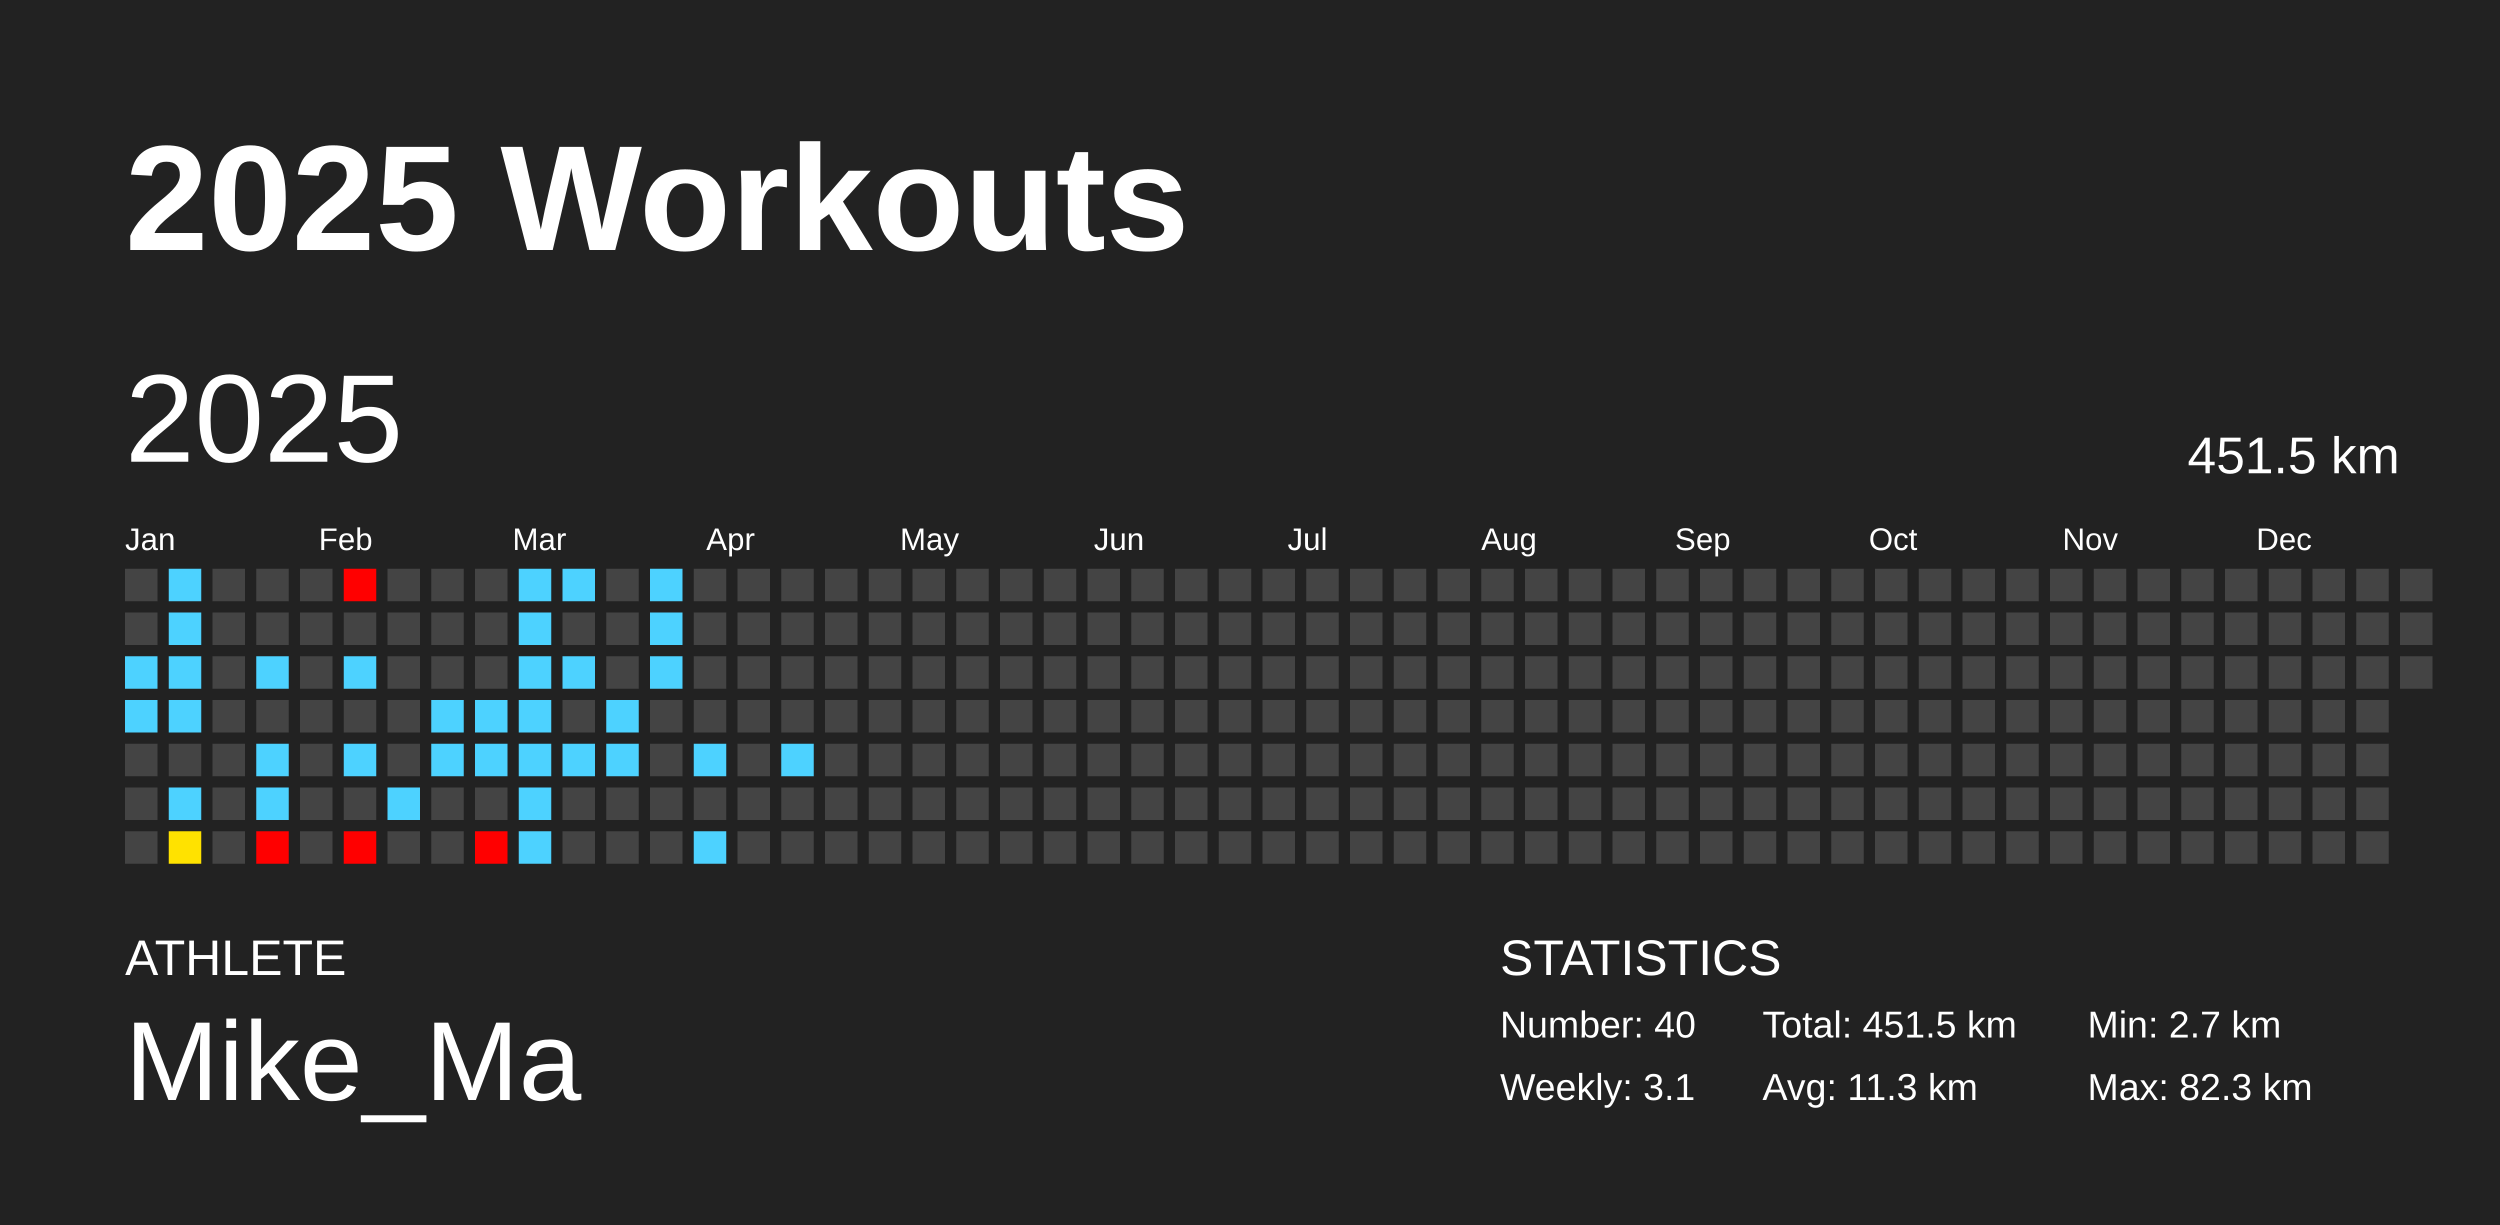
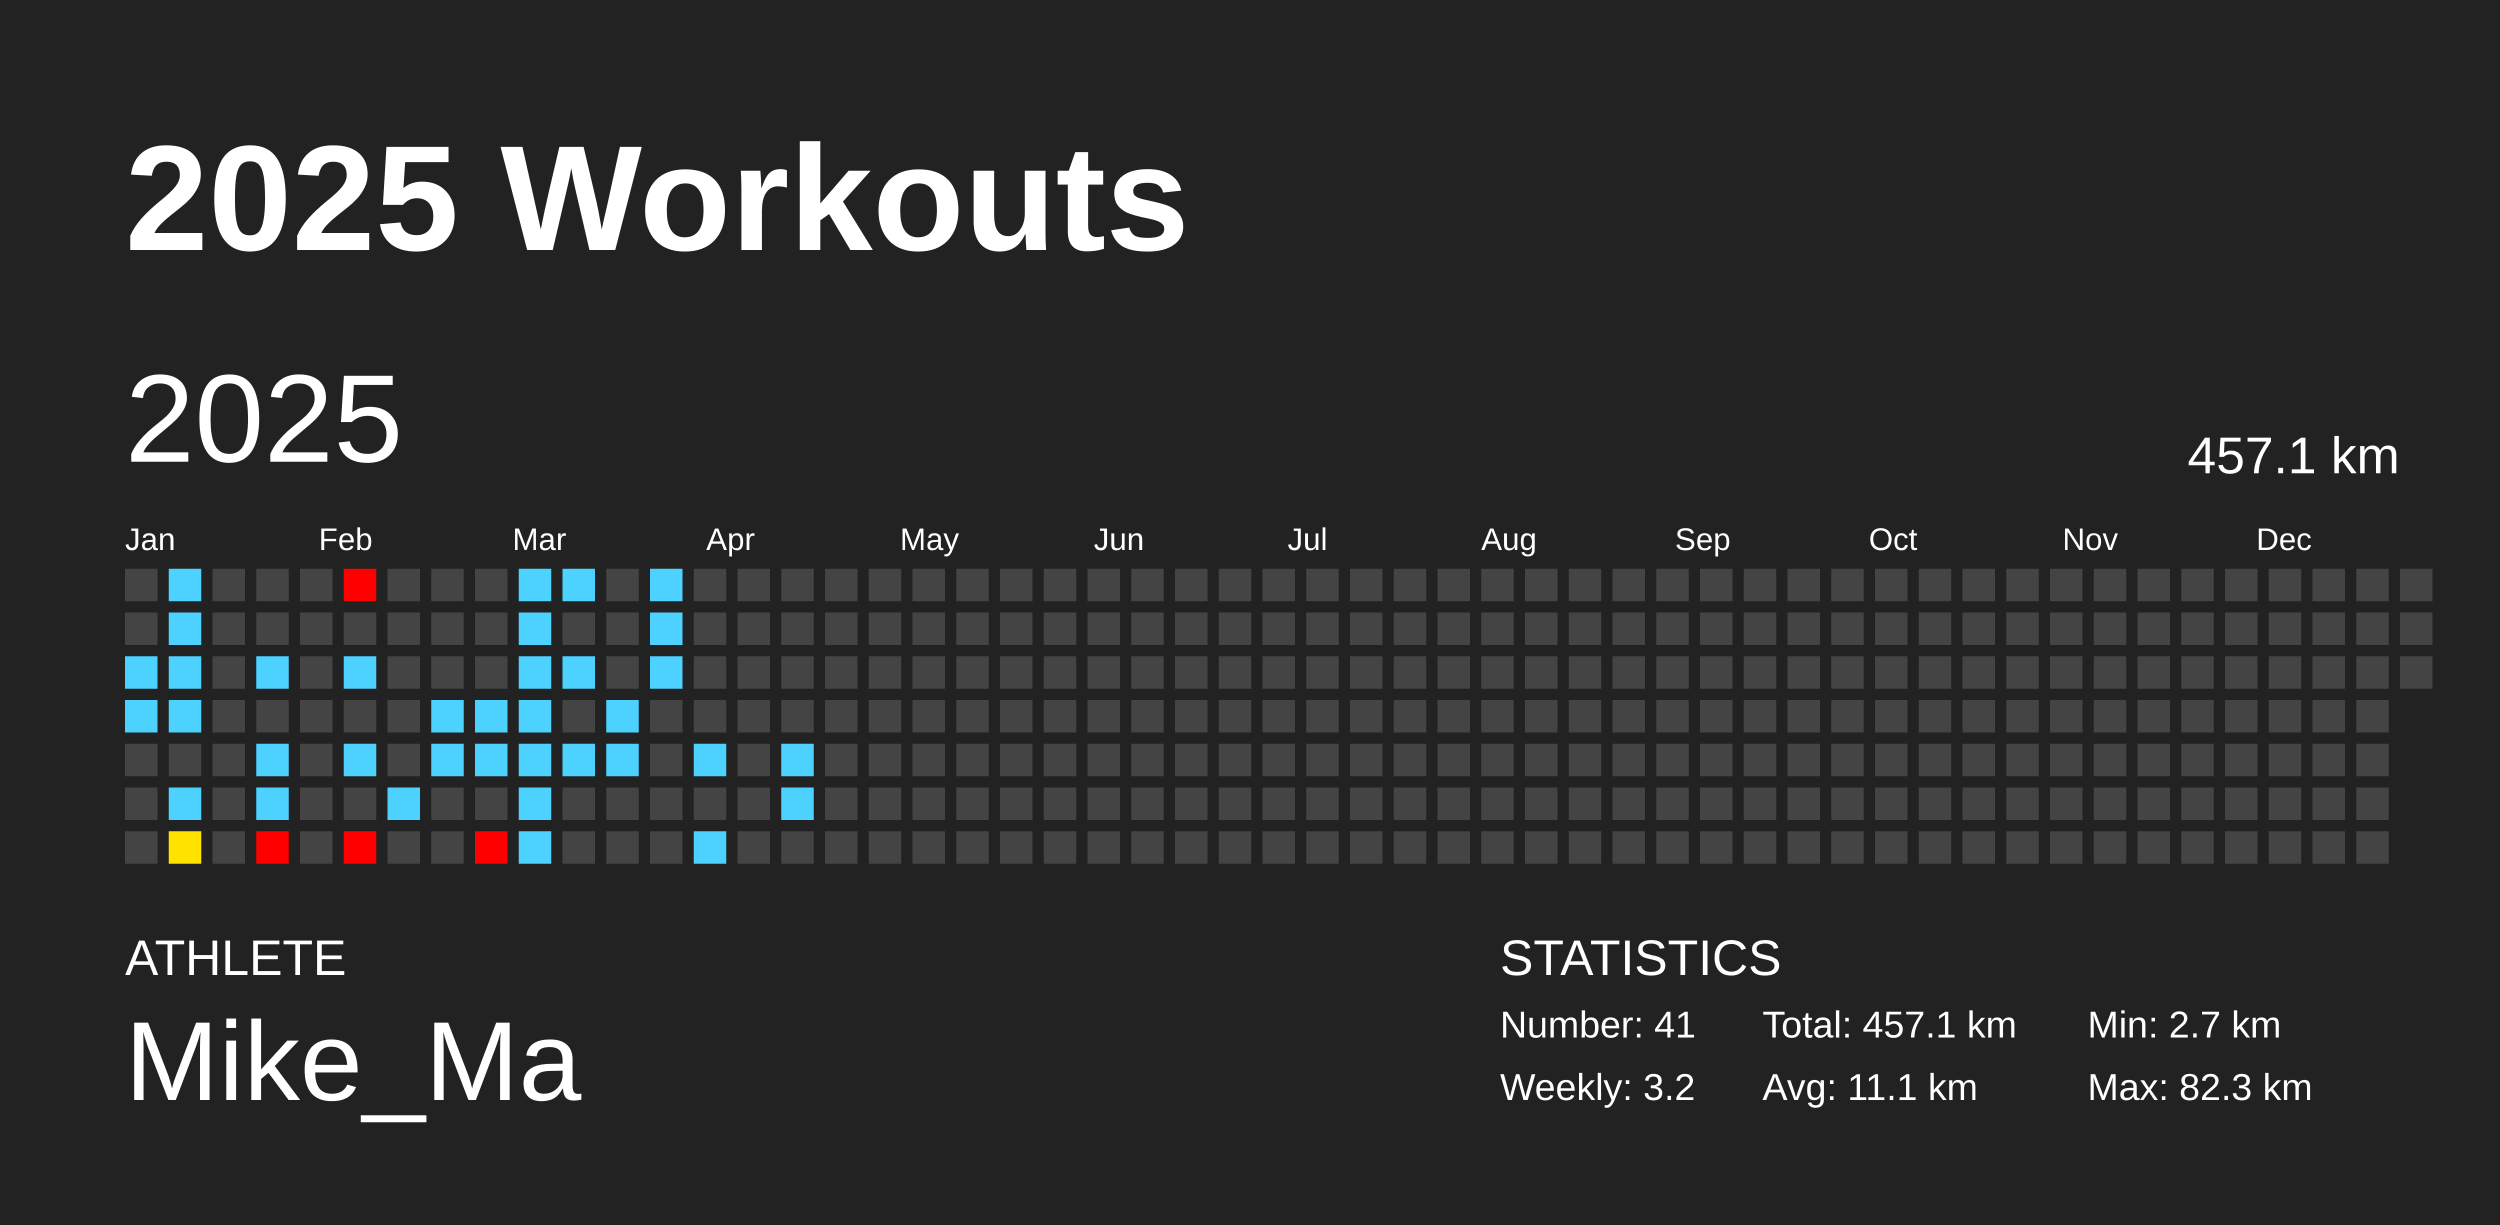
<svg xmlns="http://www.w3.org/2000/svg" baseProfile="full" height="98mm" version="1.1" viewBox="0,0,200,98" width="200mm">
  <defs />
  <rect fill="#222222" height="98" width="200" x="0" y="0" />
  <text fill="#FFFFFF" style="font-size:12px; font-family:Arial; font-weight:bold;" x="10" y="20">2025 Workouts</text>
  <text fill="#FFFFFF" style="font-size:4px; font-family:Arial" x="10" y="78">ATHLETE</text>
  <text fill="#FFFFFF" style="font-size:9px; font-family:Arial" x="10" y="88">Mike_Ma</text>
  <text fill="#FFFFFF" style="font-size:4px; font-family:Arial" x="120" y="78">STATISTICS</text>
-   <text fill="#FFFFFF" style="font-size:3px; font-family:Arial" x="120" y="83">Number: 40</text>
-   <text fill="#FFFFFF" style="font-size:3px; font-family:Arial" x="120" y="88">Weekly: 3.1</text>
-   <text fill="#FFFFFF" style="font-size:3px; font-family:Arial" x="141" y="83">Total: 451.5 km</text>
-   <text fill="#FFFFFF" style="font-size:3px; font-family:Arial" x="141" y="88">Avg: 11.3 km</text>
+   <text fill="#FFFFFF" style="font-size:3px; font-family:Arial" x="120" y="83">Number: 41</text>
+   <text fill="#FFFFFF" style="font-size:3px; font-family:Arial" x="120" y="88">Weekly: 3.2</text>
+   <text fill="#FFFFFF" style="font-size:3px; font-family:Arial" x="141" y="83">Total: 457.1 km</text>
+   <text fill="#FFFFFF" style="font-size:3px; font-family:Arial" x="141" y="88">Avg: 11.1 km</text>
  <text fill="#FFFFFF" style="font-size:3px; font-family:Arial" x="167" y="83">Min: 2.7 km</text>
  <text fill="#FFFFFF" style="font-size:3px; font-family:Arial" x="167" y="88">Max: 82.3 km</text>
  <text dominant-baseline="hanging" fill="#FFFFFF" style="font-size:10.0px; font-family:Arial;" x="10" y="30">2025</text>
-   <text dominant-baseline="hanging" fill="#FFFFFF" style="font-size:4.125px; font-family:Arial;" x="175" y="35">451.5 km</text>
+   <text dominant-baseline="hanging" fill="#FFFFFF" style="font-size:4.125px; font-family:Arial;" x="175" y="35">457.1 km</text>
  <text fill="#FFFFFF" style="font-size:2.5px; font-family:Arial" x="10.0" y="44">Jan</text>
  <text fill="#FFFFFF" style="font-size:2.5px; font-family:Arial" x="25.5" y="44">Feb</text>
  <text fill="#FFFFFF" style="font-size:2.5px; font-family:Arial" x="41.0" y="44">Mar</text>
  <text fill="#FFFFFF" style="font-size:2.5px; font-family:Arial" x="56.5" y="44">Apr</text>
  <text fill="#FFFFFF" style="font-size:2.5px; font-family:Arial" x="72.0" y="44">May</text>
  <text fill="#FFFFFF" style="font-size:2.5px; font-family:Arial" x="87.5" y="44">Jun</text>
  <text fill="#FFFFFF" style="font-size:2.5px; font-family:Arial" x="103.0" y="44">Jul</text>
  <text fill="#FFFFFF" style="font-size:2.5px; font-family:Arial" x="118.5" y="44">Aug</text>
  <text fill="#FFFFFF" style="font-size:2.5px; font-family:Arial" x="134.0" y="44">Sep</text>
  <text fill="#FFFFFF" style="font-size:2.5px; font-family:Arial" x="149.5" y="44">Oct</text>
  <text fill="#FFFFFF" style="font-size:2.5px; font-family:Arial" x="165.0" y="44">Nov</text>
  <text fill="#FFFFFF" style="font-size:2.5px; font-family:Arial" x="180.5" y="44">Dec</text>
  <rect fill="#444444" height="2.6" width="2.6" x="10.0" y="45.5" />
  <rect fill="#444444" height="2.6" width="2.6" x="10.0" y="49.0" />
  <rect fill="#4dd2ff" height="2.6" width="2.6" x="10.0" y="52.5" />
  <rect fill="#4dd2ff" height="2.6" width="2.6" x="10.0" y="56.0" />
  <rect fill="#444444" height="2.6" width="2.6" x="10.0" y="59.5" />
  <rect fill="#444444" height="2.6" width="2.6" x="10.0" y="63.0" />
  <rect fill="#444444" height="2.6" width="2.6" x="10.0" y="66.5" />
  <rect fill="#4dd2ff" height="2.6" width="2.6" x="13.5" y="45.5" />
  <rect fill="#4dd2ff" height="2.6" width="2.6" x="13.5" y="49.0" />
  <rect fill="#4dd2ff" height="2.6" width="2.6" x="13.5" y="52.5" />
  <rect fill="#4dd2ff" height="2.6" width="2.6" x="13.5" y="56.0" />
  <rect fill="#444444" height="2.6" width="2.6" x="13.5" y="59.5" />
  <rect fill="#4dd2ff" height="2.6" width="2.6" x="13.5" y="63.0" />
  <rect fill="#ffe200" height="2.6" width="2.6" x="13.5" y="66.5" />
  <rect fill="#444444" height="2.6" width="2.6" x="17.0" y="45.5" />
  <rect fill="#444444" height="2.6" width="2.6" x="17.0" y="49.0" />
  <rect fill="#444444" height="2.6" width="2.6" x="17.0" y="52.5" />
  <rect fill="#444444" height="2.6" width="2.6" x="17.0" y="56.0" />
  <rect fill="#444444" height="2.6" width="2.6" x="17.0" y="59.5" />
  <rect fill="#444444" height="2.6" width="2.6" x="17.0" y="63.0" />
  <rect fill="#444444" height="2.6" width="2.6" x="17.0" y="66.5" />
  <rect fill="#444444" height="2.6" width="2.6" x="20.5" y="45.5" />
  <rect fill="#444444" height="2.6" width="2.6" x="20.5" y="49.0" />
  <rect fill="#4dd2ff" height="2.6" width="2.6" x="20.5" y="52.5" />
  <rect fill="#444444" height="2.6" width="2.6" x="20.5" y="56.0" />
  <rect fill="#4dd2ff" height="2.6" width="2.6" x="20.5" y="59.5" />
  <rect fill="#4dd2ff" height="2.6" width="2.6" x="20.5" y="63.0" />
  <rect fill="red" height="2.6" width="2.6" x="20.5" y="66.5" />
  <rect fill="#444444" height="2.6" width="2.6" x="24.0" y="45.5" />
  <rect fill="#444444" height="2.6" width="2.6" x="24.0" y="49.0" />
  <rect fill="#444444" height="2.6" width="2.6" x="24.0" y="52.5" />
  <rect fill="#444444" height="2.6" width="2.6" x="24.0" y="56.0" />
  <rect fill="#444444" height="2.6" width="2.6" x="24.0" y="59.5" />
  <rect fill="#444444" height="2.6" width="2.6" x="24.0" y="63.0" />
  <rect fill="#444444" height="2.6" width="2.6" x="24.0" y="66.5" />
  <rect fill="red" height="2.6" width="2.6" x="27.5" y="45.5" />
  <rect fill="#444444" height="2.6" width="2.6" x="27.5" y="49.0" />
  <rect fill="#4dd2ff" height="2.6" width="2.6" x="27.5" y="52.5" />
  <rect fill="#444444" height="2.6" width="2.6" x="27.5" y="56.0" />
  <rect fill="#4dd2ff" height="2.6" width="2.6" x="27.5" y="59.5" />
  <rect fill="#444444" height="2.6" width="2.6" x="27.5" y="63.0" />
  <rect fill="red" height="2.6" width="2.6" x="27.5" y="66.5" />
  <rect fill="#444444" height="2.6" width="2.6" x="31.0" y="45.5" />
  <rect fill="#444444" height="2.6" width="2.6" x="31.0" y="49.0" />
  <rect fill="#444444" height="2.6" width="2.6" x="31.0" y="52.5" />
  <rect fill="#444444" height="2.6" width="2.6" x="31.0" y="56.0" />
  <rect fill="#444444" height="2.6" width="2.6" x="31.0" y="59.5" />
  <rect fill="#4dd2ff" height="2.6" width="2.6" x="31.0" y="63.0" />
  <rect fill="#444444" height="2.6" width="2.6" x="31.0" y="66.5" />
  <rect fill="#444444" height="2.6" width="2.6" x="34.5" y="45.5" />
  <rect fill="#444444" height="2.6" width="2.6" x="34.5" y="49.0" />
  <rect fill="#444444" height="2.6" width="2.6" x="34.5" y="52.5" />
  <rect fill="#4dd2ff" height="2.6" width="2.6" x="34.5" y="56.0" />
  <rect fill="#4dd2ff" height="2.6" width="2.6" x="34.5" y="59.5" />
  <rect fill="#444444" height="2.6" width="2.6" x="34.5" y="63.0" />
  <rect fill="#444444" height="2.6" width="2.6" x="34.5" y="66.5" />
  <rect fill="#444444" height="2.6" width="2.6" x="38.0" y="45.5" />
  <rect fill="#444444" height="2.6" width="2.6" x="38.0" y="49.0" />
  <rect fill="#444444" height="2.6" width="2.6" x="38.0" y="52.5" />
  <rect fill="#4dd2ff" height="2.6" width="2.6" x="38.0" y="56.0" />
  <rect fill="#4dd2ff" height="2.6" width="2.6" x="38.0" y="59.5" />
  <rect fill="#444444" height="2.6" width="2.6" x="38.0" y="63.0" />
  <rect fill="red" height="2.6" width="2.6" x="38.0" y="66.5" />
  <rect fill="#4dd2ff" height="2.6" width="2.6" x="41.5" y="45.5" />
  <rect fill="#4dd2ff" height="2.6" width="2.6" x="41.5" y="49.0" />
  <rect fill="#4dd2ff" height="2.6" width="2.6" x="41.5" y="52.5" />
  <rect fill="#4dd2ff" height="2.6" width="2.6" x="41.5" y="56.0" />
  <rect fill="#4dd2ff" height="2.6" width="2.6" x="41.5" y="59.5" />
  <rect fill="#4dd2ff" height="2.6" width="2.6" x="41.5" y="63.0" />
  <rect fill="#4dd2ff" height="2.6" width="2.6" x="41.5" y="66.5" />
  <rect fill="#4dd2ff" height="2.6" width="2.6" x="45.0" y="45.5" />
  <rect fill="#444444" height="2.6" width="2.6" x="45.0" y="49.0" />
  <rect fill="#4dd2ff" height="2.6" width="2.6" x="45.0" y="52.5" />
  <rect fill="#444444" height="2.6" width="2.6" x="45.0" y="56.0" />
  <rect fill="#4dd2ff" height="2.6" width="2.6" x="45.0" y="59.5" />
  <rect fill="#444444" height="2.6" width="2.6" x="45.0" y="63.0" />
  <rect fill="#444444" height="2.6" width="2.6" x="45.0" y="66.5" />
  <rect fill="#444444" height="2.6" width="2.6" x="48.5" y="45.5" />
  <rect fill="#444444" height="2.6" width="2.6" x="48.5" y="49.0" />
  <rect fill="#444444" height="2.6" width="2.6" x="48.5" y="52.5" />
  <rect fill="#4dd2ff" height="2.6" width="2.6" x="48.5" y="56.0" />
  <rect fill="#4dd2ff" height="2.6" width="2.6" x="48.5" y="59.5" />
  <rect fill="#444444" height="2.6" width="2.6" x="48.5" y="63.0" />
  <rect fill="#444444" height="2.6" width="2.6" x="48.5" y="66.5" />
  <rect fill="#4dd2ff" height="2.6" width="2.6" x="52.0" y="45.5" />
  <rect fill="#4dd2ff" height="2.6" width="2.6" x="52.0" y="49.0" />
  <rect fill="#4dd2ff" height="2.6" width="2.6" x="52.0" y="52.5" />
  <rect fill="#444444" height="2.6" width="2.6" x="52.0" y="56.0" />
  <rect fill="#444444" height="2.6" width="2.6" x="52.0" y="59.5" />
  <rect fill="#444444" height="2.6" width="2.6" x="52.0" y="63.0" />
  <rect fill="#444444" height="2.6" width="2.6" x="52.0" y="66.5" />
  <rect fill="#444444" height="2.6" width="2.6" x="55.5" y="45.5" />
  <rect fill="#444444" height="2.6" width="2.6" x="55.5" y="49.0" />
  <rect fill="#444444" height="2.6" width="2.6" x="55.5" y="52.5" />
  <rect fill="#444444" height="2.6" width="2.6" x="55.5" y="56.0" />
  <rect fill="#4dd2ff" height="2.6" width="2.6" x="55.5" y="59.5" />
  <rect fill="#444444" height="2.6" width="2.6" x="55.5" y="63.0" />
  <rect fill="#4dd2ff" height="2.6" width="2.6" x="55.5" y="66.5" />
  <rect fill="#444444" height="2.6" width="2.6" x="59.0" y="45.5" />
  <rect fill="#444444" height="2.6" width="2.6" x="59.0" y="49.0" />
  <rect fill="#444444" height="2.6" width="2.6" x="59.0" y="52.5" />
  <rect fill="#444444" height="2.6" width="2.6" x="59.0" y="56.0" />
  <rect fill="#444444" height="2.6" width="2.6" x="59.0" y="59.5" />
  <rect fill="#444444" height="2.6" width="2.6" x="59.0" y="63.0" />
  <rect fill="#444444" height="2.6" width="2.6" x="59.0" y="66.5" />
  <rect fill="#444444" height="2.6" width="2.6" x="62.5" y="45.5" />
  <rect fill="#444444" height="2.6" width="2.6" x="62.5" y="49.0" />
  <rect fill="#444444" height="2.6" width="2.6" x="62.5" y="52.5" />
  <rect fill="#444444" height="2.6" width="2.6" x="62.5" y="56.0" />
  <rect fill="#4dd2ff" height="2.6" width="2.6" x="62.5" y="59.5" />
-   <rect fill="#444444" height="2.6" width="2.6" x="62.5" y="63.0" />
+   <rect fill="#4dd2ff" height="2.6" width="2.6" x="62.5" y="63.0" />
  <rect fill="#444444" height="2.6" width="2.6" x="62.5" y="66.5" />
  <rect fill="#444444" height="2.6" width="2.6" x="66.0" y="45.5" />
  <rect fill="#444444" height="2.6" width="2.6" x="66.0" y="49.0" />
  <rect fill="#444444" height="2.6" width="2.6" x="66.0" y="52.5" />
  <rect fill="#444444" height="2.6" width="2.6" x="66.0" y="56.0" />
  <rect fill="#444444" height="2.6" width="2.6" x="66.0" y="59.5" />
  <rect fill="#444444" height="2.6" width="2.6" x="66.0" y="63.0" />
  <rect fill="#444444" height="2.6" width="2.6" x="66.0" y="66.5" />
  <rect fill="#444444" height="2.6" width="2.6" x="69.5" y="45.5" />
  <rect fill="#444444" height="2.6" width="2.6" x="69.5" y="49.0" />
  <rect fill="#444444" height="2.6" width="2.6" x="69.5" y="52.5" />
  <rect fill="#444444" height="2.6" width="2.6" x="69.5" y="56.0" />
  <rect fill="#444444" height="2.6" width="2.6" x="69.5" y="59.5" />
  <rect fill="#444444" height="2.6" width="2.6" x="69.5" y="63.0" />
  <rect fill="#444444" height="2.6" width="2.6" x="69.5" y="66.5" />
  <rect fill="#444444" height="2.6" width="2.6" x="73.0" y="45.5" />
  <rect fill="#444444" height="2.6" width="2.6" x="73.0" y="49.0" />
  <rect fill="#444444" height="2.6" width="2.6" x="73.0" y="52.5" />
  <rect fill="#444444" height="2.6" width="2.6" x="73.0" y="56.0" />
  <rect fill="#444444" height="2.6" width="2.6" x="73.0" y="59.5" />
  <rect fill="#444444" height="2.6" width="2.6" x="73.0" y="63.0" />
  <rect fill="#444444" height="2.6" width="2.6" x="73.0" y="66.5" />
  <rect fill="#444444" height="2.6" width="2.6" x="76.5" y="45.5" />
  <rect fill="#444444" height="2.6" width="2.6" x="76.5" y="49.0" />
  <rect fill="#444444" height="2.6" width="2.6" x="76.5" y="52.5" />
  <rect fill="#444444" height="2.6" width="2.6" x="76.5" y="56.0" />
  <rect fill="#444444" height="2.6" width="2.6" x="76.5" y="59.5" />
  <rect fill="#444444" height="2.6" width="2.6" x="76.5" y="63.0" />
  <rect fill="#444444" height="2.6" width="2.6" x="76.5" y="66.5" />
  <rect fill="#444444" height="2.6" width="2.6" x="80.0" y="45.5" />
  <rect fill="#444444" height="2.6" width="2.6" x="80.0" y="49.0" />
  <rect fill="#444444" height="2.6" width="2.6" x="80.0" y="52.5" />
  <rect fill="#444444" height="2.6" width="2.6" x="80.0" y="56.0" />
  <rect fill="#444444" height="2.6" width="2.6" x="80.0" y="59.5" />
  <rect fill="#444444" height="2.6" width="2.6" x="80.0" y="63.0" />
  <rect fill="#444444" height="2.6" width="2.6" x="80.0" y="66.5" />
  <rect fill="#444444" height="2.6" width="2.6" x="83.5" y="45.5" />
  <rect fill="#444444" height="2.6" width="2.6" x="83.5" y="49.0" />
  <rect fill="#444444" height="2.6" width="2.6" x="83.5" y="52.5" />
  <rect fill="#444444" height="2.6" width="2.6" x="83.5" y="56.0" />
  <rect fill="#444444" height="2.6" width="2.6" x="83.5" y="59.5" />
  <rect fill="#444444" height="2.6" width="2.6" x="83.5" y="63.0" />
  <rect fill="#444444" height="2.6" width="2.6" x="83.5" y="66.5" />
  <rect fill="#444444" height="2.6" width="2.6" x="87.0" y="45.5" />
  <rect fill="#444444" height="2.6" width="2.6" x="87.0" y="49.0" />
  <rect fill="#444444" height="2.6" width="2.6" x="87.0" y="52.5" />
  <rect fill="#444444" height="2.6" width="2.6" x="87.0" y="56.0" />
  <rect fill="#444444" height="2.6" width="2.6" x="87.0" y="59.5" />
  <rect fill="#444444" height="2.6" width="2.6" x="87.0" y="63.0" />
  <rect fill="#444444" height="2.6" width="2.6" x="87.0" y="66.5" />
  <rect fill="#444444" height="2.6" width="2.6" x="90.5" y="45.5" />
  <rect fill="#444444" height="2.6" width="2.6" x="90.5" y="49.0" />
  <rect fill="#444444" height="2.6" width="2.6" x="90.5" y="52.5" />
  <rect fill="#444444" height="2.6" width="2.6" x="90.5" y="56.0" />
  <rect fill="#444444" height="2.6" width="2.6" x="90.5" y="59.5" />
  <rect fill="#444444" height="2.6" width="2.6" x="90.5" y="63.0" />
  <rect fill="#444444" height="2.6" width="2.6" x="90.5" y="66.5" />
  <rect fill="#444444" height="2.6" width="2.6" x="94.0" y="45.5" />
  <rect fill="#444444" height="2.6" width="2.6" x="94.0" y="49.0" />
  <rect fill="#444444" height="2.6" width="2.6" x="94.0" y="52.5" />
  <rect fill="#444444" height="2.6" width="2.6" x="94.0" y="56.0" />
  <rect fill="#444444" height="2.6" width="2.6" x="94.0" y="59.5" />
  <rect fill="#444444" height="2.6" width="2.6" x="94.0" y="63.0" />
  <rect fill="#444444" height="2.6" width="2.6" x="94.0" y="66.5" />
  <rect fill="#444444" height="2.6" width="2.6" x="97.5" y="45.5" />
  <rect fill="#444444" height="2.6" width="2.6" x="97.5" y="49.0" />
  <rect fill="#444444" height="2.6" width="2.6" x="97.5" y="52.5" />
  <rect fill="#444444" height="2.6" width="2.6" x="97.5" y="56.0" />
  <rect fill="#444444" height="2.6" width="2.6" x="97.5" y="59.5" />
  <rect fill="#444444" height="2.6" width="2.6" x="97.5" y="63.0" />
  <rect fill="#444444" height="2.6" width="2.6" x="97.5" y="66.5" />
  <rect fill="#444444" height="2.6" width="2.6" x="101.0" y="45.5" />
  <rect fill="#444444" height="2.6" width="2.6" x="101.0" y="49.0" />
  <rect fill="#444444" height="2.6" width="2.6" x="101.0" y="52.5" />
  <rect fill="#444444" height="2.6" width="2.6" x="101.0" y="56.0" />
  <rect fill="#444444" height="2.6" width="2.6" x="101.0" y="59.5" />
  <rect fill="#444444" height="2.6" width="2.6" x="101.0" y="63.0" />
  <rect fill="#444444" height="2.6" width="2.6" x="101.0" y="66.5" />
  <rect fill="#444444" height="2.6" width="2.6" x="104.5" y="45.5" />
  <rect fill="#444444" height="2.6" width="2.6" x="104.5" y="49.0" />
  <rect fill="#444444" height="2.6" width="2.6" x="104.5" y="52.5" />
  <rect fill="#444444" height="2.6" width="2.6" x="104.5" y="56.0" />
  <rect fill="#444444" height="2.6" width="2.6" x="104.5" y="59.5" />
  <rect fill="#444444" height="2.6" width="2.6" x="104.5" y="63.0" />
  <rect fill="#444444" height="2.6" width="2.6" x="104.5" y="66.5" />
  <rect fill="#444444" height="2.6" width="2.6" x="108.0" y="45.5" />
  <rect fill="#444444" height="2.6" width="2.6" x="108.0" y="49.0" />
  <rect fill="#444444" height="2.6" width="2.6" x="108.0" y="52.5" />
  <rect fill="#444444" height="2.6" width="2.6" x="108.0" y="56.0" />
  <rect fill="#444444" height="2.6" width="2.6" x="108.0" y="59.5" />
  <rect fill="#444444" height="2.6" width="2.6" x="108.0" y="63.0" />
  <rect fill="#444444" height="2.6" width="2.6" x="108.0" y="66.5" />
  <rect fill="#444444" height="2.6" width="2.6" x="111.5" y="45.5" />
  <rect fill="#444444" height="2.6" width="2.6" x="111.5" y="49.0" />
  <rect fill="#444444" height="2.6" width="2.6" x="111.5" y="52.5" />
  <rect fill="#444444" height="2.6" width="2.6" x="111.5" y="56.0" />
  <rect fill="#444444" height="2.6" width="2.6" x="111.5" y="59.5" />
  <rect fill="#444444" height="2.6" width="2.6" x="111.5" y="63.0" />
  <rect fill="#444444" height="2.6" width="2.6" x="111.5" y="66.5" />
  <rect fill="#444444" height="2.6" width="2.6" x="115.0" y="45.5" />
  <rect fill="#444444" height="2.6" width="2.6" x="115.0" y="49.0" />
  <rect fill="#444444" height="2.6" width="2.6" x="115.0" y="52.5" />
  <rect fill="#444444" height="2.6" width="2.6" x="115.0" y="56.0" />
  <rect fill="#444444" height="2.6" width="2.6" x="115.0" y="59.5" />
  <rect fill="#444444" height="2.6" width="2.6" x="115.0" y="63.0" />
  <rect fill="#444444" height="2.6" width="2.6" x="115.0" y="66.5" />
  <rect fill="#444444" height="2.6" width="2.6" x="118.5" y="45.5" />
  <rect fill="#444444" height="2.6" width="2.6" x="118.5" y="49.0" />
  <rect fill="#444444" height="2.6" width="2.6" x="118.5" y="52.5" />
  <rect fill="#444444" height="2.6" width="2.6" x="118.5" y="56.0" />
  <rect fill="#444444" height="2.6" width="2.6" x="118.5" y="59.5" />
  <rect fill="#444444" height="2.6" width="2.6" x="118.5" y="63.0" />
  <rect fill="#444444" height="2.6" width="2.6" x="118.5" y="66.5" />
  <rect fill="#444444" height="2.6" width="2.6" x="122.0" y="45.5" />
  <rect fill="#444444" height="2.6" width="2.6" x="122.0" y="49.0" />
  <rect fill="#444444" height="2.6" width="2.6" x="122.0" y="52.5" />
  <rect fill="#444444" height="2.6" width="2.6" x="122.0" y="56.0" />
  <rect fill="#444444" height="2.6" width="2.6" x="122.0" y="59.5" />
  <rect fill="#444444" height="2.6" width="2.6" x="122.0" y="63.0" />
  <rect fill="#444444" height="2.6" width="2.6" x="122.0" y="66.5" />
  <rect fill="#444444" height="2.6" width="2.6" x="125.5" y="45.5" />
  <rect fill="#444444" height="2.6" width="2.6" x="125.5" y="49.0" />
  <rect fill="#444444" height="2.6" width="2.6" x="125.5" y="52.5" />
  <rect fill="#444444" height="2.6" width="2.6" x="125.5" y="56.0" />
  <rect fill="#444444" height="2.6" width="2.6" x="125.5" y="59.5" />
  <rect fill="#444444" height="2.6" width="2.6" x="125.5" y="63.0" />
  <rect fill="#444444" height="2.6" width="2.6" x="125.5" y="66.5" />
  <rect fill="#444444" height="2.6" width="2.6" x="129.0" y="45.5" />
  <rect fill="#444444" height="2.6" width="2.6" x="129.0" y="49.0" />
  <rect fill="#444444" height="2.6" width="2.6" x="129.0" y="52.5" />
  <rect fill="#444444" height="2.6" width="2.6" x="129.0" y="56.0" />
  <rect fill="#444444" height="2.6" width="2.6" x="129.0" y="59.5" />
  <rect fill="#444444" height="2.6" width="2.6" x="129.0" y="63.0" />
  <rect fill="#444444" height="2.6" width="2.6" x="129.0" y="66.5" />
  <rect fill="#444444" height="2.6" width="2.6" x="132.5" y="45.5" />
  <rect fill="#444444" height="2.6" width="2.6" x="132.5" y="49.0" />
  <rect fill="#444444" height="2.6" width="2.6" x="132.5" y="52.5" />
  <rect fill="#444444" height="2.6" width="2.6" x="132.5" y="56.0" />
  <rect fill="#444444" height="2.6" width="2.6" x="132.5" y="59.5" />
  <rect fill="#444444" height="2.6" width="2.6" x="132.5" y="63.0" />
  <rect fill="#444444" height="2.6" width="2.6" x="132.5" y="66.5" />
  <rect fill="#444444" height="2.6" width="2.6" x="136.0" y="45.5" />
  <rect fill="#444444" height="2.6" width="2.6" x="136.0" y="49.0" />
  <rect fill="#444444" height="2.6" width="2.6" x="136.0" y="52.5" />
  <rect fill="#444444" height="2.6" width="2.6" x="136.0" y="56.0" />
  <rect fill="#444444" height="2.6" width="2.6" x="136.0" y="59.5" />
  <rect fill="#444444" height="2.6" width="2.6" x="136.0" y="63.0" />
  <rect fill="#444444" height="2.6" width="2.6" x="136.0" y="66.5" />
  <rect fill="#444444" height="2.6" width="2.6" x="139.5" y="45.5" />
  <rect fill="#444444" height="2.6" width="2.6" x="139.5" y="49.0" />
  <rect fill="#444444" height="2.6" width="2.6" x="139.5" y="52.5" />
  <rect fill="#444444" height="2.6" width="2.6" x="139.5" y="56.0" />
  <rect fill="#444444" height="2.6" width="2.6" x="139.5" y="59.5" />
  <rect fill="#444444" height="2.6" width="2.6" x="139.5" y="63.0" />
  <rect fill="#444444" height="2.6" width="2.6" x="139.5" y="66.5" />
  <rect fill="#444444" height="2.6" width="2.6" x="143.0" y="45.5" />
  <rect fill="#444444" height="2.6" width="2.6" x="143.0" y="49.0" />
  <rect fill="#444444" height="2.6" width="2.6" x="143.0" y="52.5" />
  <rect fill="#444444" height="2.6" width="2.6" x="143.0" y="56.0" />
  <rect fill="#444444" height="2.6" width="2.6" x="143.0" y="59.5" />
  <rect fill="#444444" height="2.6" width="2.6" x="143.0" y="63.0" />
  <rect fill="#444444" height="2.6" width="2.6" x="143.0" y="66.5" />
  <rect fill="#444444" height="2.6" width="2.6" x="146.5" y="45.5" />
  <rect fill="#444444" height="2.6" width="2.6" x="146.5" y="49.0" />
  <rect fill="#444444" height="2.6" width="2.6" x="146.5" y="52.5" />
  <rect fill="#444444" height="2.6" width="2.6" x="146.5" y="56.0" />
  <rect fill="#444444" height="2.6" width="2.6" x="146.5" y="59.5" />
  <rect fill="#444444" height="2.6" width="2.6" x="146.5" y="63.0" />
  <rect fill="#444444" height="2.6" width="2.6" x="146.5" y="66.5" />
  <rect fill="#444444" height="2.6" width="2.6" x="150.0" y="45.5" />
  <rect fill="#444444" height="2.6" width="2.6" x="150.0" y="49.0" />
  <rect fill="#444444" height="2.6" width="2.6" x="150.0" y="52.5" />
  <rect fill="#444444" height="2.6" width="2.6" x="150.0" y="56.0" />
  <rect fill="#444444" height="2.6" width="2.6" x="150.0" y="59.5" />
  <rect fill="#444444" height="2.6" width="2.6" x="150.0" y="63.0" />
  <rect fill="#444444" height="2.6" width="2.6" x="150.0" y="66.5" />
  <rect fill="#444444" height="2.6" width="2.6" x="153.5" y="45.5" />
  <rect fill="#444444" height="2.6" width="2.6" x="153.5" y="49.0" />
  <rect fill="#444444" height="2.6" width="2.6" x="153.5" y="52.5" />
  <rect fill="#444444" height="2.6" width="2.6" x="153.5" y="56.0" />
  <rect fill="#444444" height="2.6" width="2.6" x="153.5" y="59.5" />
  <rect fill="#444444" height="2.6" width="2.6" x="153.5" y="63.0" />
  <rect fill="#444444" height="2.6" width="2.6" x="153.5" y="66.5" />
  <rect fill="#444444" height="2.6" width="2.6" x="157.0" y="45.5" />
  <rect fill="#444444" height="2.6" width="2.6" x="157.0" y="49.0" />
  <rect fill="#444444" height="2.6" width="2.6" x="157.0" y="52.5" />
  <rect fill="#444444" height="2.6" width="2.6" x="157.0" y="56.0" />
  <rect fill="#444444" height="2.6" width="2.6" x="157.0" y="59.5" />
  <rect fill="#444444" height="2.6" width="2.6" x="157.0" y="63.0" />
  <rect fill="#444444" height="2.6" width="2.6" x="157.0" y="66.5" />
  <rect fill="#444444" height="2.6" width="2.6" x="160.5" y="45.5" />
  <rect fill="#444444" height="2.6" width="2.6" x="160.5" y="49.0" />
  <rect fill="#444444" height="2.6" width="2.6" x="160.5" y="52.5" />
  <rect fill="#444444" height="2.6" width="2.6" x="160.5" y="56.0" />
  <rect fill="#444444" height="2.6" width="2.6" x="160.5" y="59.5" />
  <rect fill="#444444" height="2.6" width="2.6" x="160.5" y="63.0" />
  <rect fill="#444444" height="2.6" width="2.6" x="160.5" y="66.5" />
  <rect fill="#444444" height="2.6" width="2.6" x="164.0" y="45.5" />
  <rect fill="#444444" height="2.6" width="2.6" x="164.0" y="49.0" />
  <rect fill="#444444" height="2.6" width="2.6" x="164.0" y="52.5" />
  <rect fill="#444444" height="2.6" width="2.6" x="164.0" y="56.0" />
  <rect fill="#444444" height="2.6" width="2.6" x="164.0" y="59.5" />
  <rect fill="#444444" height="2.6" width="2.6" x="164.0" y="63.0" />
  <rect fill="#444444" height="2.6" width="2.6" x="164.0" y="66.5" />
  <rect fill="#444444" height="2.6" width="2.6" x="167.5" y="45.5" />
  <rect fill="#444444" height="2.6" width="2.6" x="167.5" y="49.0" />
  <rect fill="#444444" height="2.6" width="2.6" x="167.5" y="52.5" />
  <rect fill="#444444" height="2.6" width="2.6" x="167.5" y="56.0" />
  <rect fill="#444444" height="2.6" width="2.6" x="167.5" y="59.5" />
  <rect fill="#444444" height="2.6" width="2.6" x="167.5" y="63.0" />
  <rect fill="#444444" height="2.6" width="2.6" x="167.5" y="66.5" />
  <rect fill="#444444" height="2.6" width="2.6" x="171.0" y="45.5" />
  <rect fill="#444444" height="2.6" width="2.6" x="171.0" y="49.0" />
  <rect fill="#444444" height="2.6" width="2.6" x="171.0" y="52.5" />
  <rect fill="#444444" height="2.6" width="2.6" x="171.0" y="56.0" />
  <rect fill="#444444" height="2.6" width="2.6" x="171.0" y="59.5" />
  <rect fill="#444444" height="2.6" width="2.6" x="171.0" y="63.0" />
  <rect fill="#444444" height="2.6" width="2.6" x="171.0" y="66.5" />
  <rect fill="#444444" height="2.6" width="2.6" x="174.5" y="45.5" />
  <rect fill="#444444" height="2.6" width="2.6" x="174.5" y="49.0" />
  <rect fill="#444444" height="2.6" width="2.6" x="174.5" y="52.5" />
  <rect fill="#444444" height="2.6" width="2.6" x="174.5" y="56.0" />
  <rect fill="#444444" height="2.6" width="2.6" x="174.5" y="59.5" />
  <rect fill="#444444" height="2.6" width="2.6" x="174.5" y="63.0" />
  <rect fill="#444444" height="2.6" width="2.6" x="174.5" y="66.5" />
  <rect fill="#444444" height="2.6" width="2.6" x="178.0" y="45.5" />
  <rect fill="#444444" height="2.6" width="2.6" x="178.0" y="49.0" />
  <rect fill="#444444" height="2.6" width="2.6" x="178.0" y="52.5" />
  <rect fill="#444444" height="2.6" width="2.6" x="178.0" y="56.0" />
  <rect fill="#444444" height="2.6" width="2.6" x="178.0" y="59.5" />
  <rect fill="#444444" height="2.6" width="2.6" x="178.0" y="63.0" />
  <rect fill="#444444" height="2.6" width="2.6" x="178.0" y="66.5" />
  <rect fill="#444444" height="2.6" width="2.6" x="181.5" y="45.5" />
  <rect fill="#444444" height="2.6" width="2.6" x="181.5" y="49.0" />
  <rect fill="#444444" height="2.6" width="2.6" x="181.5" y="52.5" />
  <rect fill="#444444" height="2.6" width="2.6" x="181.5" y="56.0" />
  <rect fill="#444444" height="2.6" width="2.6" x="181.5" y="59.5" />
  <rect fill="#444444" height="2.6" width="2.6" x="181.5" y="63.0" />
  <rect fill="#444444" height="2.6" width="2.6" x="181.5" y="66.5" />
  <rect fill="#444444" height="2.6" width="2.6" x="185.0" y="45.5" />
  <rect fill="#444444" height="2.6" width="2.6" x="185.0" y="49.0" />
  <rect fill="#444444" height="2.6" width="2.6" x="185.0" y="52.5" />
  <rect fill="#444444" height="2.6" width="2.6" x="185.0" y="56.0" />
  <rect fill="#444444" height="2.6" width="2.6" x="185.0" y="59.5" />
  <rect fill="#444444" height="2.6" width="2.6" x="185.0" y="63.0" />
  <rect fill="#444444" height="2.6" width="2.6" x="185.0" y="66.5" />
  <rect fill="#444444" height="2.6" width="2.6" x="188.5" y="45.5" />
  <rect fill="#444444" height="2.6" width="2.6" x="188.5" y="49.0" />
  <rect fill="#444444" height="2.6" width="2.6" x="188.5" y="52.5" />
  <rect fill="#444444" height="2.6" width="2.6" x="188.5" y="56.0" />
  <rect fill="#444444" height="2.6" width="2.6" x="188.5" y="59.5" />
  <rect fill="#444444" height="2.6" width="2.6" x="188.5" y="63.0" />
  <rect fill="#444444" height="2.6" width="2.6" x="188.5" y="66.5" />
  <rect fill="#444444" height="2.6" width="2.6" x="192.0" y="45.5" />
  <rect fill="#444444" height="2.6" width="2.6" x="192.0" y="49.0" />
  <rect fill="#444444" height="2.6" width="2.6" x="192.0" y="52.5" />
</svg>
